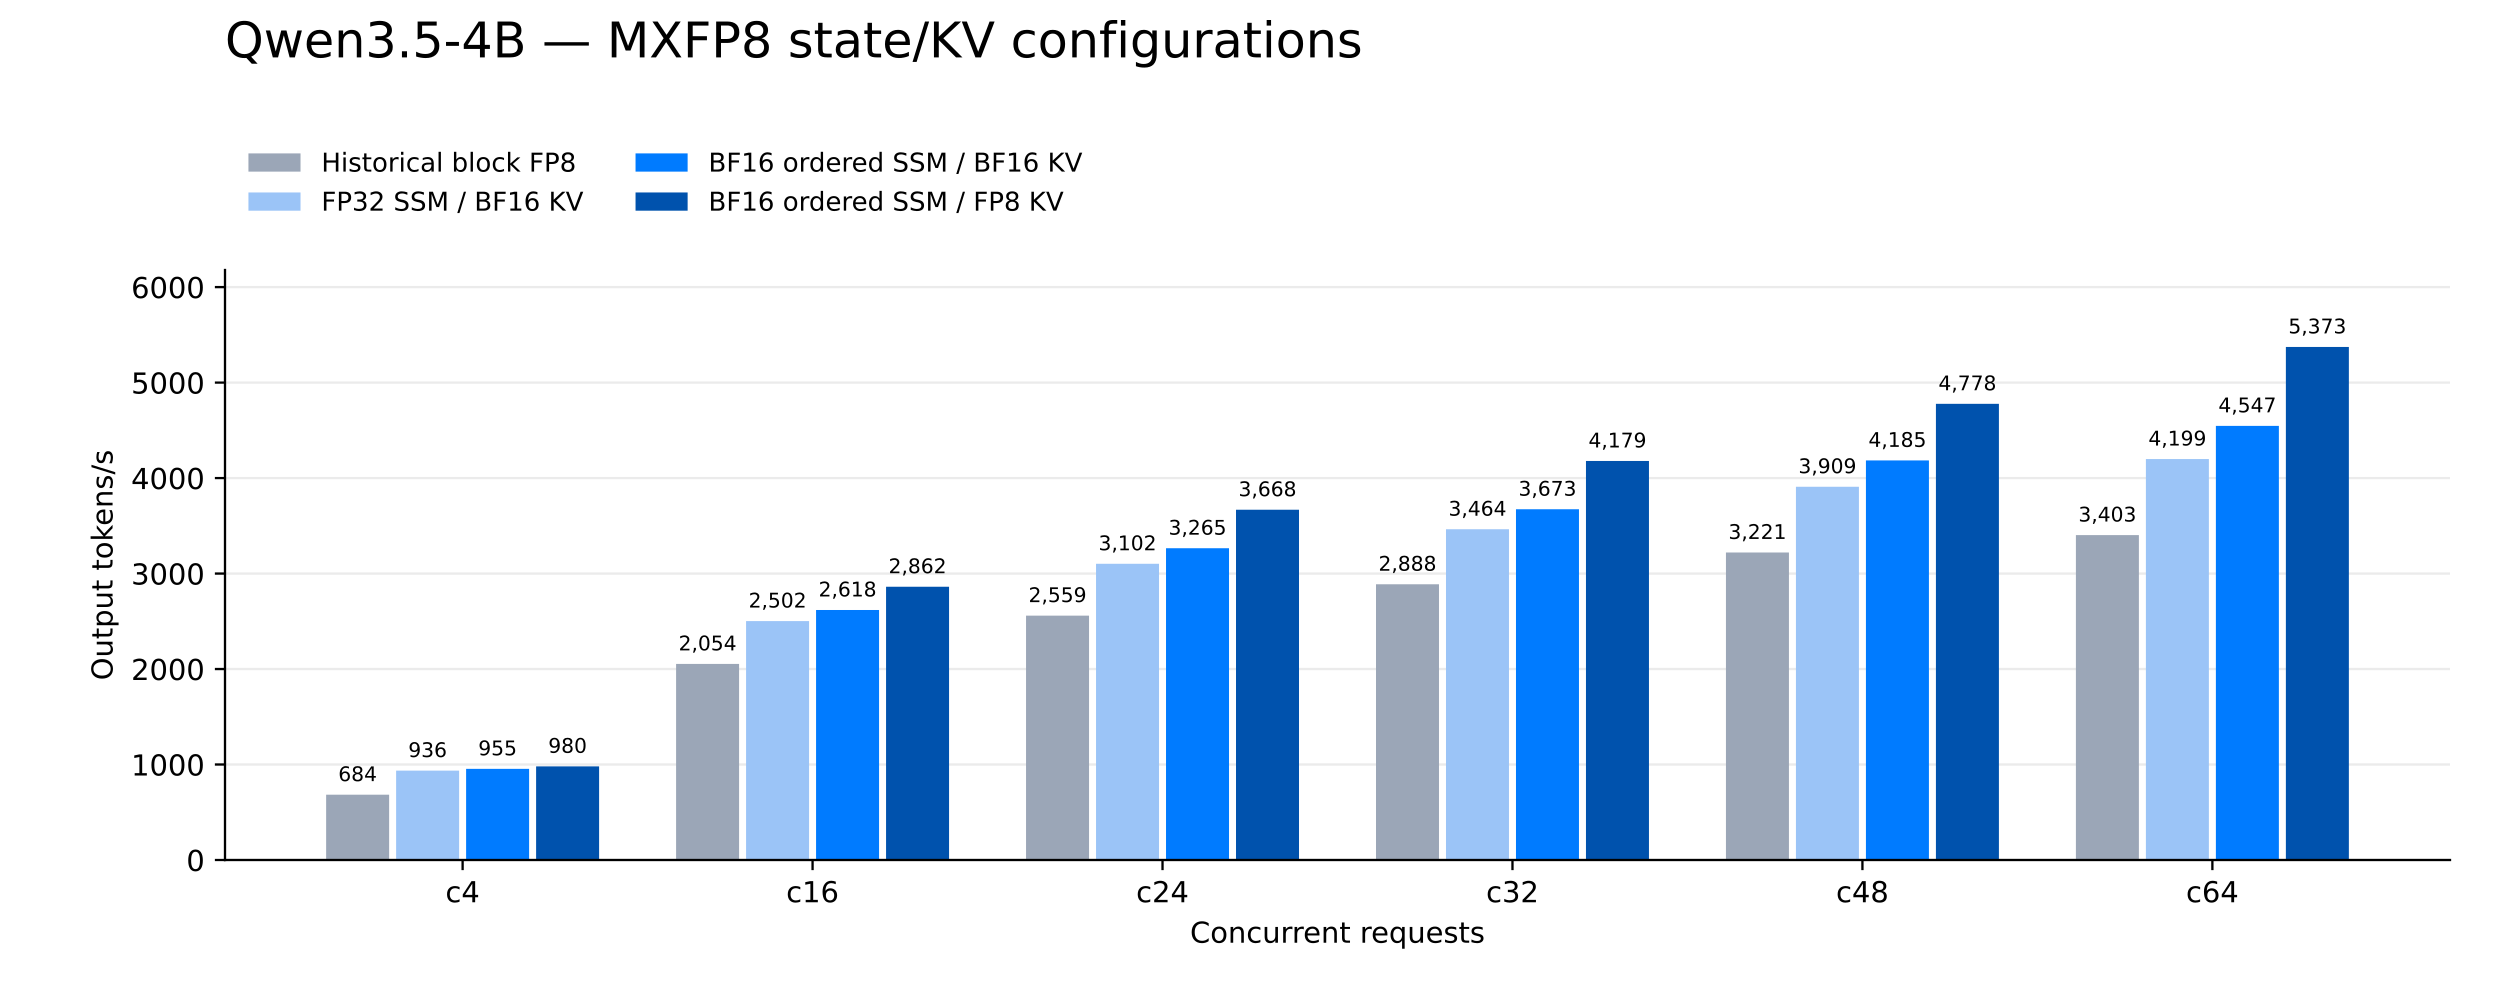
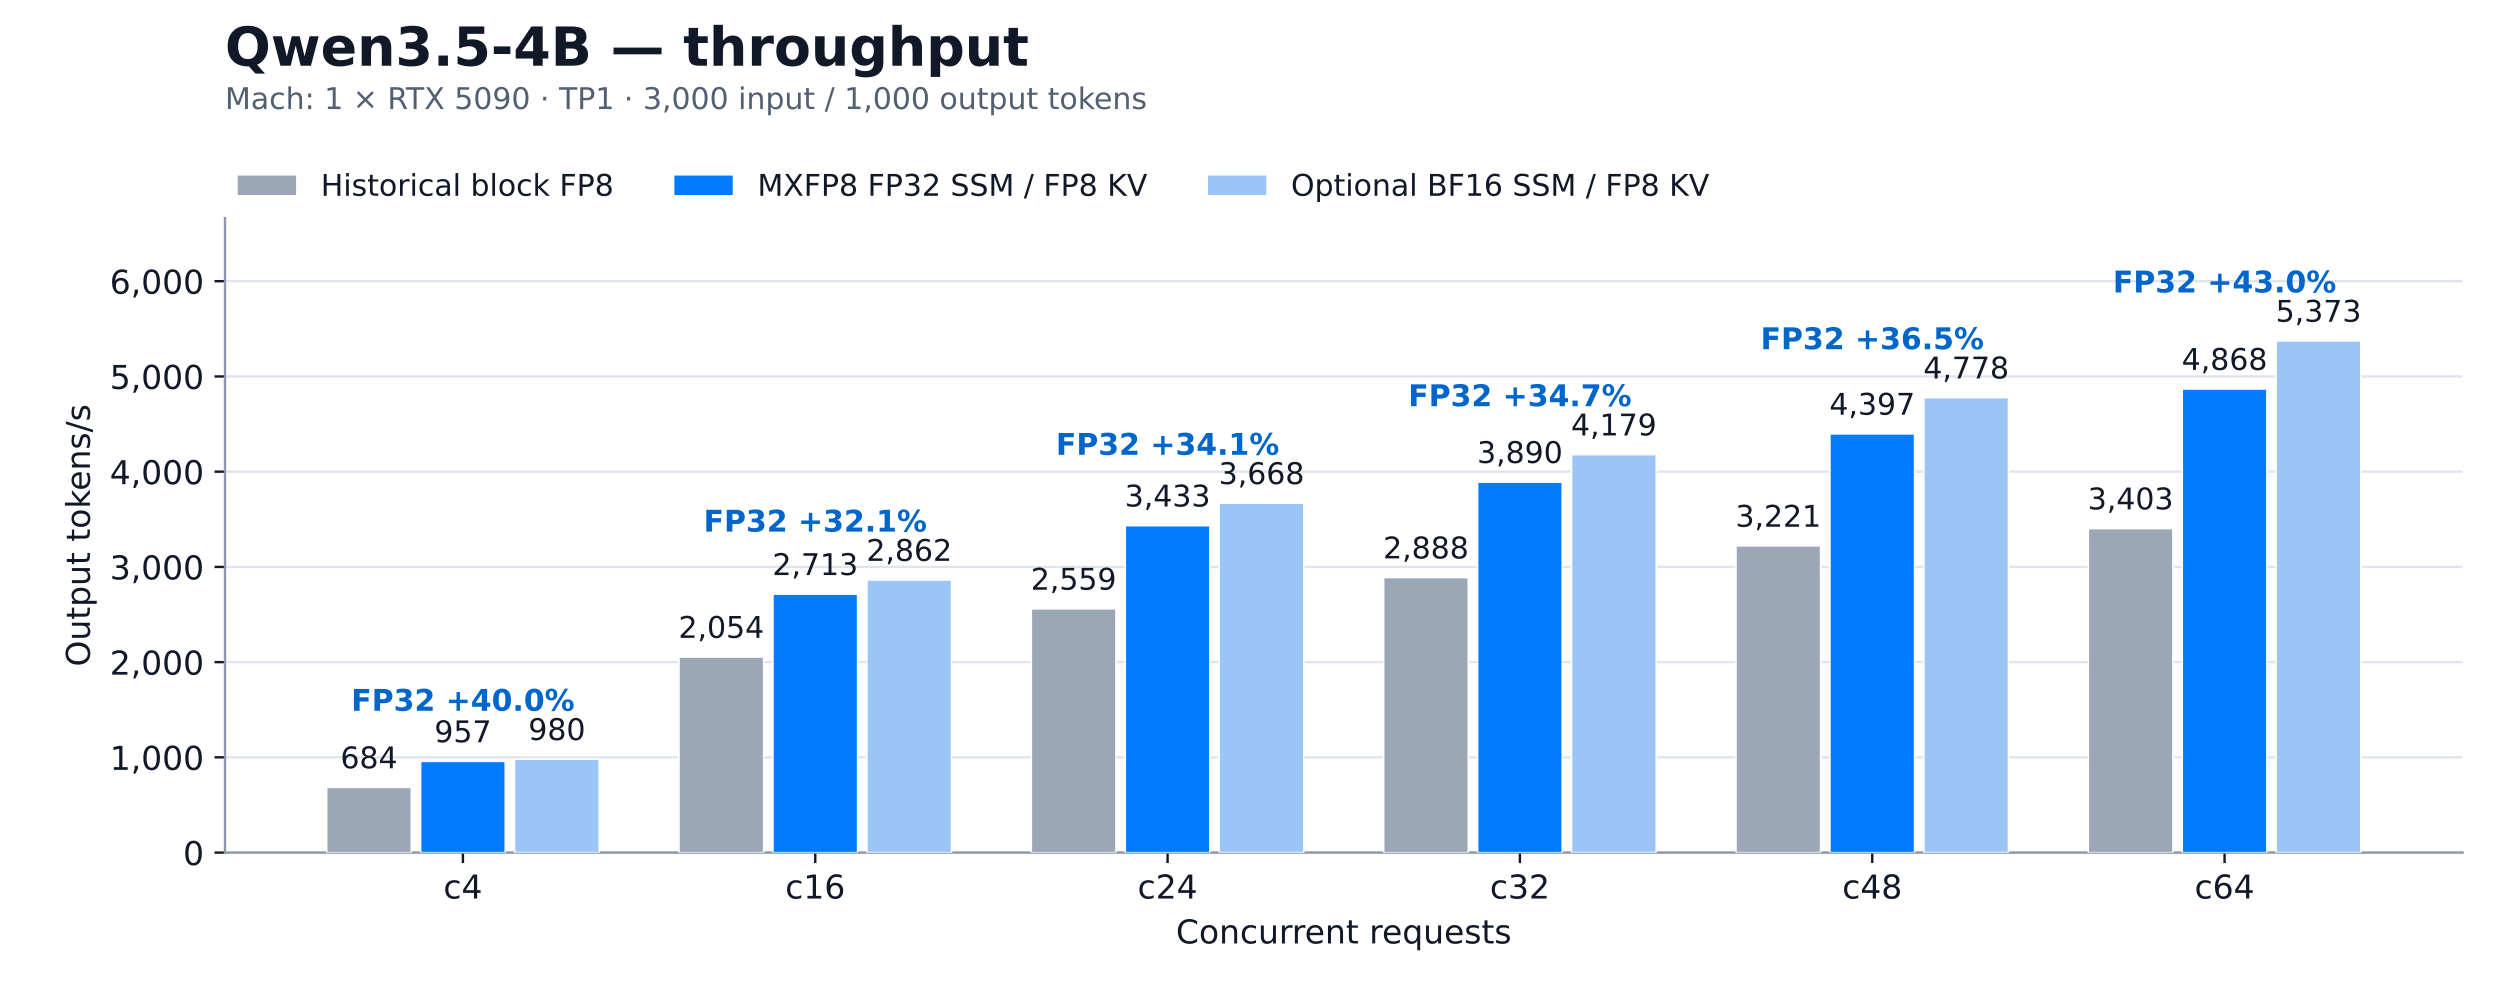
- <svg xmlns="http://www.w3.org/2000/svg" xmlns:xlink="http://www.w3.org/1999/xlink" width="864pt" height="345.6pt" viewBox="0 0 864 345.6" version="1.1">
+ <svg xmlns="http://www.w3.org/2000/svg" xmlns:xlink="http://www.w3.org/1999/xlink" width="835.2pt" height="331.2pt" viewBox="0 0 835.2 331.2" version="1.1">
  <defs>
    <style type="text/css">:root { --chart-background: #ffffff; --chart-text: #111827; --chart-muted: #526071; --chart-axis: #8c98a8; --chart-grid: #cfd7e3; --chart-fp8: #9ba6b7; --chart-nvfp4: #526279; --chart-default: #9bc4f7; --chart-full: #007bff; --chart-emphasis: #0066cc; --chart-interval: #354152; } @media (prefers-color-scheme: dark) { :root { --chart-background: #0d1117; --chart-text: #e6edf3; --chart-muted: #9da7b3; --chart-axis: #6e7681; --chart-grid: #30363d; --chart-fp8: #778394; --chart-nvfp4: #a2b0c3; --chart-default: #284f7d; --chart-full: #379bff; --chart-emphasis: #58a6ff; --chart-interval: #c9d1d9; } }
*{stroke-linejoin: round; stroke-linecap: butt}</style>
  </defs>
  <g id="figure_1">
    <g id="patch_1">
-       <path d="M 0 345.6 L 864 345.6 L 864 0 L 0 0 z " style="fill: var(--chart-background, #ffffff)" />
+       <path d="M 0 331.2 L 835.2 331.2 L 835.2 0 L 0 0 z " style="fill: var(--chart-background, #ffffff)" />
    </g>
    <g id="axes_1">
      <g id="patch_2">
-         <path d="M 77.76 297.216 L 846.72 297.216 L 846.72 93.312 L 77.76 93.312 z " style="fill: var(--chart-background, #ffffff)" />
+         <path d="M 75.168 284.832 L 822.672 284.832 L 822.672 72.864 L 75.168 72.864 z " style="fill: var(--chart-background, #ffffff)" />
      </g>
      <g id="matplotlib.axis_1">
        <g id="xtick_1">
          <g id="line2d_1">
            <defs>
-               <path id="m0486b7d3eb" d="M 0 0 L 0 3.5 " style="stroke: #000000; stroke-width: 0.8" />
+               <path id="mda2817284b" d="M 0 0 L 0 3.5 " style="stroke: var(--chart-text, #111827); stroke-width: 0.8" />
            </defs>
            <g>
-               <use xlink:href="#m0486b7d3eb" x="159.881" y="297.216" style="stroke: #000000; stroke-width: 0.8" />
+               <use xlink:href="#mda2817284b" x="154.658" y="284.832" style="fill: var(--chart-text, #111827); stroke: var(--chart-text, #111827); stroke-width: 0.8" />
            </g>
          </g>
          <g id="text_1">
-             <text style="font-size: 10px; font-family: 'DejaVu Sans'; text-anchor: middle" x="159.881" y="311.814" transform="rotate(-0 159.8808 311.8137)">c4</text>
+             <text style="font-size: 11px; font-family: 'DejaVu Sans'; text-anchor: middle; fill: var(--chart-text, #111827)" x="154.658" y="300.189" transform="rotate(-0 154.658 300.1894)">c4</text>
          </g>
        </g>
        <g id="xtick_2">
          <g id="line2d_2">
            <g>
-               <use xlink:href="#m0486b7d3eb" x="280.824" y="297.216" style="stroke: #000000; stroke-width: 0.8" />
+               <use xlink:href="#mda2817284b" x="272.363" y="284.832" style="fill: var(--chart-text, #111827); stroke: var(--chart-text, #111827); stroke-width: 0.8" />
            </g>
          </g>
          <g id="text_2">
-             <text style="font-size: 10px; font-family: 'DejaVu Sans'; text-anchor: middle" x="280.824" y="311.814" transform="rotate(-0 280.8245 311.8137)">c16</text>
+             <text style="font-size: 11px; font-family: 'DejaVu Sans'; text-anchor: middle; fill: var(--chart-text, #111827)" x="272.363" y="300.189" transform="rotate(-0 272.3628 300.1894)">c16</text>
          </g>
        </g>
        <g id="xtick_3">
          <g id="line2d_3">
            <g>
-               <use xlink:href="#m0486b7d3eb" x="401.768" y="297.216" style="stroke: #000000; stroke-width: 0.8" />
+               <use xlink:href="#mda2817284b" x="390.068" y="284.832" style="fill: var(--chart-text, #111827); stroke: var(--chart-text, #111827); stroke-width: 0.8" />
            </g>
          </g>
          <g id="text_3">
-             <text style="font-size: 10px; font-family: 'DejaVu Sans'; text-anchor: middle" x="401.768" y="311.814" transform="rotate(-0 401.7682 311.8137)">c24</text>
+             <text style="font-size: 11px; font-family: 'DejaVu Sans'; text-anchor: middle; fill: var(--chart-text, #111827)" x="390.068" y="300.189" transform="rotate(-0 390.0676 300.1894)">c24</text>
          </g>
        </g>
        <g id="xtick_4">
          <g id="line2d_4">
            <g>
-               <use xlink:href="#m0486b7d3eb" x="522.712" y="297.216" style="stroke: #000000; stroke-width: 0.8" />
+               <use xlink:href="#mda2817284b" x="507.772" y="284.832" style="fill: var(--chart-text, #111827); stroke: var(--chart-text, #111827); stroke-width: 0.8" />
            </g>
          </g>
          <g id="text_4">
-             <text style="font-size: 10px; font-family: 'DejaVu Sans'; text-anchor: middle" x="522.712" y="311.814" transform="rotate(-0 522.7118 311.8137)">c32</text>
+             <text style="font-size: 11px; font-family: 'DejaVu Sans'; text-anchor: middle; fill: var(--chart-text, #111827)" x="507.772" y="300.189" transform="rotate(-0 507.7724 300.1894)">c32</text>
          </g>
        </g>
        <g id="xtick_5">
          <g id="line2d_5">
            <g>
-               <use xlink:href="#m0486b7d3eb" x="643.656" y="297.216" style="stroke: #000000; stroke-width: 0.8" />
+               <use xlink:href="#mda2817284b" x="625.477" y="284.832" style="fill: var(--chart-text, #111827); stroke: var(--chart-text, #111827); stroke-width: 0.8" />
            </g>
          </g>
          <g id="text_5">
-             <text style="font-size: 10px; font-family: 'DejaVu Sans'; text-anchor: middle" x="643.656" y="311.814" transform="rotate(-0 643.6555 311.8137)">c48</text>
+             <text style="font-size: 11px; font-family: 'DejaVu Sans'; text-anchor: middle; fill: var(--chart-text, #111827)" x="625.477" y="300.189" transform="rotate(-0 625.4772 300.1894)">c48</text>
          </g>
        </g>
        <g id="xtick_6">
          <g id="line2d_6">
            <g>
-               <use xlink:href="#m0486b7d3eb" x="764.599" y="297.216" style="stroke: #000000; stroke-width: 0.8" />
+               <use xlink:href="#mda2817284b" x="743.182" y="284.832" style="fill: var(--chart-text, #111827); stroke: var(--chart-text, #111827); stroke-width: 0.8" />
            </g>
          </g>
          <g id="text_6">
-             <text style="font-size: 10px; font-family: 'DejaVu Sans'; text-anchor: middle" x="764.599" y="311.814" transform="rotate(-0 764.5992 311.8137)">c64</text>
+             <text style="font-size: 11px; font-family: 'DejaVu Sans'; text-anchor: middle; fill: var(--chart-text, #111827)" x="743.182" y="300.189" transform="rotate(-0 743.182 300.1894)">c64</text>
          </g>
        </g>
        <g id="text_7">
-           <text style="font-size: 10px; font-family: 'DejaVu Sans'; text-anchor: middle" x="462.24" y="325.814" transform="rotate(-0 462.24 325.8137)">Concurrent requests</text>
+           <text style="font-size: 11px; font-family: 'DejaVu Sans'; text-anchor: middle; fill: var(--chart-text, #111827)" x="448.92" y="315.189" transform="rotate(-0 448.92 315.1894)">Concurrent requests</text>
        </g>
      </g>
      <g id="matplotlib.axis_2">
        <g id="ytick_1">
          <g id="line2d_7">
-             <path d="M 77.76 297.216 L 846.72 297.216 " clip-path="url(#pac6886d995)" style="fill: none; stroke: #b0b0b0; stroke-opacity: 0.25; stroke-width: 0.8; stroke-linecap: square" />
+             <path d="M 75.168 284.832 L 822.672 284.832 " clip-path="url(#pee275df40e)" style="fill: none; stroke: var(--chart-grid, #cfd7e3); stroke-opacity: 0.65; stroke-width: 0.8; stroke-linecap: square" />
          </g>
          <g id="line2d_8">
            <defs>
-               <path id="mf60f5e8577" d="M 0 0 L -3.5 0 " style="stroke: #000000; stroke-width: 0.8" />
+               <path id="mc57290aba8" d="M 0 0 L -3.5 0 " style="stroke: var(--chart-text, #111827); stroke-width: 0.8" />
            </defs>
            <g>
-               <use xlink:href="#mf60f5e8577" x="77.76" y="297.216" style="stroke: #000000; stroke-width: 0.8" />
+               <use xlink:href="#mc57290aba8" x="75.168" y="284.832" style="fill: var(--chart-text, #111827); stroke: var(--chart-text, #111827); stroke-width: 0.8" />
            </g>
          </g>
          <g id="text_8">
-             <text style="font-size: 10px; font-family: 'DejaVu Sans'; text-anchor: end" x="70.76" y="301.015" transform="rotate(-0 70.76 301.0148)">0</text>
+             <text style="font-size: 11px; font-family: 'DejaVu Sans'; text-anchor: end; fill: var(--chart-text, #111827)" x="68.168" y="289.011" transform="rotate(-0 68.168 289.0107)">0</text>
          </g>
        </g>
        <g id="ytick_2">
          <g id="line2d_9">
-             <path d="M 77.76 264.218 L 846.72 264.218 " clip-path="url(#pac6886d995)" style="fill: none; stroke: #b0b0b0; stroke-opacity: 0.25; stroke-width: 0.8; stroke-linecap: square" />
+             <path d="M 75.168 253.018 L 822.672 253.018 " clip-path="url(#pee275df40e)" style="fill: none; stroke: var(--chart-grid, #cfd7e3); stroke-opacity: 0.65; stroke-width: 0.8; stroke-linecap: square" />
          </g>
          <g id="line2d_10">
            <g>
-               <use xlink:href="#mf60f5e8577" x="77.76" y="264.218" style="stroke: #000000; stroke-width: 0.8" />
+               <use xlink:href="#mc57290aba8" x="75.168" y="253.018" style="fill: var(--chart-text, #111827); stroke: var(--chart-text, #111827); stroke-width: 0.8" />
            </g>
          </g>
          <g id="text_9">
-             <text style="font-size: 10px; font-family: 'DejaVu Sans'; text-anchor: end" x="70.76" y="268.017" transform="rotate(-0 70.76 268.0165)">1000</text>
+             <text style="font-size: 11px; font-family: 'DejaVu Sans'; text-anchor: end; fill: var(--chart-text, #111827)" x="68.168" y="257.197" transform="rotate(-0 68.168 257.1972)">1,000</text>
          </g>
        </g>
        <g id="ytick_3">
          <g id="line2d_11">
-             <path d="M 77.76 231.219 L 846.72 231.219 " clip-path="url(#pac6886d995)" style="fill: none; stroke: #b0b0b0; stroke-opacity: 0.25; stroke-width: 0.8; stroke-linecap: square" />
+             <path d="M 75.168 221.205 L 822.672 221.205 " clip-path="url(#pee275df40e)" style="fill: none; stroke: var(--chart-grid, #cfd7e3); stroke-opacity: 0.65; stroke-width: 0.8; stroke-linecap: square" />
          </g>
          <g id="line2d_12">
            <g>
-               <use xlink:href="#mf60f5e8577" x="77.76" y="231.219" style="stroke: #000000; stroke-width: 0.8" />
+               <use xlink:href="#mc57290aba8" x="75.168" y="221.205" style="fill: var(--chart-text, #111827); stroke: var(--chart-text, #111827); stroke-width: 0.8" />
            </g>
          </g>
          <g id="text_10">
-             <text style="font-size: 10px; font-family: 'DejaVu Sans'; text-anchor: end" x="70.76" y="235.018" transform="rotate(-0 70.76 235.0182)">2000</text>
+             <text style="font-size: 11px; font-family: 'DejaVu Sans'; text-anchor: end; fill: var(--chart-text, #111827)" x="68.168" y="225.384" transform="rotate(-0 68.168 225.3836)">2,000</text>
          </g>
        </g>
        <g id="ytick_4">
          <g id="line2d_13">
-             <path d="M 77.76 198.221 L 846.72 198.221 " clip-path="url(#pac6886d995)" style="fill: none; stroke: #b0b0b0; stroke-opacity: 0.25; stroke-width: 0.8; stroke-linecap: square" />
+             <path d="M 75.168 189.391 L 822.672 189.391 " clip-path="url(#pee275df40e)" style="fill: none; stroke: var(--chart-grid, #cfd7e3); stroke-opacity: 0.65; stroke-width: 0.8; stroke-linecap: square" />
          </g>
          <g id="line2d_14">
            <g>
-               <use xlink:href="#mf60f5e8577" x="77.76" y="198.221" style="stroke: #000000; stroke-width: 0.8" />
+               <use xlink:href="#mc57290aba8" x="75.168" y="189.391" style="fill: var(--chart-text, #111827); stroke: var(--chart-text, #111827); stroke-width: 0.8" />
            </g>
          </g>
          <g id="text_11">
-             <text style="font-size: 10px; font-family: 'DejaVu Sans'; text-anchor: end" x="70.76" y="202.02" transform="rotate(-0 70.76 202.02)">3000</text>
+             <text style="font-size: 11px; font-family: 'DejaVu Sans'; text-anchor: end; fill: var(--chart-text, #111827)" x="68.168" y="193.57" transform="rotate(-0 68.168 193.5701)">3,000</text>
          </g>
        </g>
        <g id="ytick_5">
          <g id="line2d_15">
-             <path d="M 77.76 165.223 L 846.72 165.223 " clip-path="url(#pac6886d995)" style="fill: none; stroke: #b0b0b0; stroke-opacity: 0.25; stroke-width: 0.8; stroke-linecap: square" />
+             <path d="M 75.168 157.578 L 822.672 157.578 " clip-path="url(#pee275df40e)" style="fill: none; stroke: var(--chart-grid, #cfd7e3); stroke-opacity: 0.65; stroke-width: 0.8; stroke-linecap: square" />
          </g>
          <g id="line2d_16">
            <g>
-               <use xlink:href="#mf60f5e8577" x="77.76" y="165.223" style="stroke: #000000; stroke-width: 0.8" />
+               <use xlink:href="#mc57290aba8" x="75.168" y="157.578" style="fill: var(--chart-text, #111827); stroke: var(--chart-text, #111827); stroke-width: 0.8" />
            </g>
          </g>
          <g id="text_12">
-             <text style="font-size: 10px; font-family: 'DejaVu Sans'; text-anchor: end" x="70.76" y="169.022" transform="rotate(-0 70.76 169.0217)">4000</text>
+             <text style="font-size: 11px; font-family: 'DejaVu Sans'; text-anchor: end; fill: var(--chart-text, #111827)" x="68.168" y="161.757" transform="rotate(-0 68.168 161.7565)">4,000</text>
          </g>
        </g>
        <g id="ytick_6">
          <g id="line2d_17">
-             <path d="M 77.76 132.225 L 846.72 132.225 " clip-path="url(#pac6886d995)" style="fill: none; stroke: #b0b0b0; stroke-opacity: 0.25; stroke-width: 0.8; stroke-linecap: square" />
+             <path d="M 75.168 125.764 L 822.672 125.764 " clip-path="url(#pee275df40e)" style="fill: none; stroke: var(--chart-grid, #cfd7e3); stroke-opacity: 0.65; stroke-width: 0.8; stroke-linecap: square" />
          </g>
          <g id="line2d_18">
            <g>
-               <use xlink:href="#mf60f5e8577" x="77.76" y="132.225" style="stroke: #000000; stroke-width: 0.8" />
+               <use xlink:href="#mc57290aba8" x="75.168" y="125.764" style="fill: var(--chart-text, #111827); stroke: var(--chart-text, #111827); stroke-width: 0.8" />
            </g>
          </g>
          <g id="text_13">
-             <text style="font-size: 10px; font-family: 'DejaVu Sans'; text-anchor: end" x="70.76" y="136.023" transform="rotate(-0 70.76 136.0234)">5000</text>
+             <text style="font-size: 11px; font-family: 'DejaVu Sans'; text-anchor: end; fill: var(--chart-text, #111827)" x="68.168" y="129.943" transform="rotate(-0 68.168 129.9429)">5,000</text>
          </g>
        </g>
        <g id="ytick_7">
          <g id="line2d_19">
-             <path d="M 77.76 99.226 L 846.72 99.226 " clip-path="url(#pac6886d995)" style="fill: none; stroke: #b0b0b0; stroke-opacity: 0.25; stroke-width: 0.8; stroke-linecap: square" />
+             <path d="M 75.168 93.951 L 822.672 93.951 " clip-path="url(#pee275df40e)" style="fill: none; stroke: var(--chart-grid, #cfd7e3); stroke-opacity: 0.65; stroke-width: 0.8; stroke-linecap: square" />
          </g>
          <g id="line2d_20">
            <g>
-               <use xlink:href="#mf60f5e8577" x="77.76" y="99.226" style="stroke: #000000; stroke-width: 0.8" />
+               <use xlink:href="#mc57290aba8" x="75.168" y="93.951" style="fill: var(--chart-text, #111827); stroke: var(--chart-text, #111827); stroke-width: 0.8" />
            </g>
          </g>
          <g id="text_14">
-             <text style="font-size: 10px; font-family: 'DejaVu Sans'; text-anchor: end" x="70.76" y="103.025" transform="rotate(-0 70.76 103.0251)">6000</text>
+             <text style="font-size: 11px; font-family: 'DejaVu Sans'; text-anchor: end; fill: var(--chart-text, #111827)" x="68.168" y="98.129" transform="rotate(-0 68.168 98.1294)">6,000</text>
          </g>
        </g>
        <g id="text_15">
-           <text style="font-size: 10px; font-family: 'DejaVu Sans'; text-anchor: middle" x="38.908" y="195.264" transform="rotate(-90 38.90766 195.264)">Output tokens/s</text>
+           <text style="font-size: 11px; font-family: 'DejaVu Sans'; text-anchor: middle; fill: var(--chart-text, #111827)" x="30.034" y="178.848" transform="rotate(-90 30.03448 178.848)">Output tokens/s</text>
        </g>
      </g>
      <g id="patch_3">
-         <path d="M 112.713 297.216 L 134.483 297.216 L 134.483 274.647 L 112.713 274.647 z " clip-path="url(#pac6886d995)" style="fill: var(--chart-fp8, #9ba6b7)" />
+         <path d="M 75.168 284.832 L 75.168 72.864 " style="fill: none; stroke: var(--chart-axis, #8c98a8); stroke-width: 0.8; stroke-linejoin: miter; stroke-linecap: square" />
      </g>
      <g id="patch_4">
-         <path d="M 233.656 297.216 L 255.426 297.216 L 255.426 229.452 L 233.656 229.452 z " clip-path="url(#pac6886d995)" style="fill: var(--chart-fp8, #9ba6b7)" />
+         <path d="M 75.168 284.832 L 822.672 284.832 " style="fill: none; stroke: var(--chart-axis, #8c98a8); stroke-width: 0.8; stroke-linejoin: miter; stroke-linecap: square" />
      </g>
      <g id="patch_5">
-         <path d="M 354.6 297.216 L 376.37 297.216 L 376.37 212.765 L 354.6 212.765 z " clip-path="url(#pac6886d995)" style="fill: var(--chart-fp8, #9ba6b7)" />
+         <path d="M 109.145 284.832 L 137.395 284.832 L 137.395 263.073 L 109.145 263.073 z " clip-path="url(#pee275df40e)" style="fill: var(--chart-fp8, #9ba6b7); stroke: var(--chart-background, #ffffff); stroke-width: 0.5; stroke-linejoin: miter" />
      </g>
      <g id="patch_6">
-         <path d="M 475.544 297.216 L 497.314 297.216 L 497.314 201.923 L 475.544 201.923 z " clip-path="url(#pac6886d995)" style="fill: var(--chart-fp8, #9ba6b7)" />
+         <path d="M 226.85 284.832 L 255.099 284.832 L 255.099 219.501 L 226.85 219.501 z " clip-path="url(#pee275df40e)" style="fill: var(--chart-fp8, #9ba6b7); stroke: var(--chart-background, #ffffff); stroke-width: 0.5; stroke-linejoin: miter" />
      </g>
      <g id="patch_7">
-         <path d="M 596.487 297.216 L 618.257 297.216 L 618.257 190.943 L 596.487 190.943 z " clip-path="url(#pac6886d995)" style="fill: var(--chart-fp8, #9ba6b7)" />
+         <path d="M 344.555 284.832 L 372.804 284.832 L 372.804 203.413 L 344.555 203.413 z " clip-path="url(#pee275df40e)" style="fill: var(--chart-fp8, #9ba6b7); stroke: var(--chart-background, #ffffff); stroke-width: 0.5; stroke-linejoin: miter" />
      </g>
      <g id="patch_8">
-         <path d="M 717.431 297.216 L 739.201 297.216 L 739.201 184.931 L 717.431 184.931 z " clip-path="url(#pac6886d995)" style="fill: var(--chart-fp8, #9ba6b7)" />
+         <path d="M 462.26 284.832 L 490.509 284.832 L 490.509 192.96 L 462.26 192.96 z " clip-path="url(#pee275df40e)" style="fill: var(--chart-fp8, #9ba6b7); stroke: var(--chart-background, #ffffff); stroke-width: 0.5; stroke-linejoin: miter" />
      </g>
      <g id="patch_9">
-         <path d="M 136.901 297.216 L 158.671 297.216 L 158.671 266.326 L 136.901 266.326 z " clip-path="url(#pac6886d995)" style="fill: var(--chart-default, #9bc4f7)" />
+         <path d="M 579.965 284.832 L 608.214 284.832 L 608.214 182.375 L 579.965 182.375 z " clip-path="url(#pee275df40e)" style="fill: var(--chart-fp8, #9ba6b7); stroke: var(--chart-background, #ffffff); stroke-width: 0.5; stroke-linejoin: miter" />
      </g>
      <g id="patch_10">
-         <path d="M 257.845 297.216 L 279.615 297.216 L 279.615 214.649 L 257.845 214.649 z " clip-path="url(#pac6886d995)" style="fill: var(--chart-default, #9bc4f7)" />
+         <path d="M 697.669 284.832 L 725.919 284.832 L 725.919 176.578 L 697.669 176.578 z " clip-path="url(#pee275df40e)" style="fill: var(--chart-fp8, #9ba6b7); stroke: var(--chart-background, #ffffff); stroke-width: 0.5; stroke-linejoin: miter" />
+       </g>
+       <g id="text_16">
+         <text style="font-size: 10px; font-family: 'DejaVu Sans'; text-anchor: middle; fill: var(--chart-text, #111827)" x="123.27" y="256.67" transform="rotate(-0 123.27 256.6705)">684</text>
+       </g>
+       <g id="text_17">
+         <text style="font-size: 10px; font-family: 'DejaVu Sans'; text-anchor: middle; fill: var(--chart-text, #111827)" x="240.975" y="213.099" transform="rotate(-0 240.9748 213.099)">2,054</text>
+       </g>
+       <g id="text_18">
+         <text style="font-size: 10px; font-family: 'DejaVu Sans'; text-anchor: middle; fill: var(--chart-text, #111827)" x="358.68" y="197.01" transform="rotate(-0 358.6796 197.0104)">2,559</text>
+       </g>
+       <g id="text_19">
+         <text style="font-size: 10px; font-family: 'DejaVu Sans'; text-anchor: middle; fill: var(--chart-text, #111827)" x="476.384" y="186.558" transform="rotate(-0 476.3845 186.5577)">2,888</text>
+       </g>
+       <g id="text_20">
+         <text style="font-size: 10px; font-family: 'DejaVu Sans'; text-anchor: middle; fill: var(--chart-text, #111827)" x="594.089" y="175.973" transform="rotate(-0 594.0893 175.9725)">3,221</text>
+       </g>
+       <g id="text_21">
+         <text style="font-size: 10px; font-family: 'DejaVu Sans'; text-anchor: middle; fill: var(--chart-text, #111827)" x="711.794" y="170.176" transform="rotate(-0 711.7941 170.1759)">3,403</text>
      </g>
      <g id="patch_11">
-         <path d="M 378.789 297.216 L 400.559 297.216 L 400.559 194.843 L 378.789 194.843 z " clip-path="url(#pac6886d995)" style="fill: var(--chart-default, #9bc4f7)" />
+         <path d="M 140.533 284.832 L 168.783 284.832 L 168.783 254.374 L 140.533 254.374 z " clip-path="url(#pee275df40e)" style="fill: var(--chart-full, #007bff); stroke: var(--chart-background, #ffffff); stroke-width: 0.5; stroke-linejoin: miter" />
      </g>
      <g id="patch_12">
-         <path d="M 499.733 297.216 L 521.502 297.216 L 521.502 182.908 L 499.733 182.908 z " clip-path="url(#pac6886d995)" style="fill: var(--chart-default, #9bc4f7)" />
+         <path d="M 258.238 284.832 L 286.487 284.832 L 286.487 198.511 L 258.238 198.511 z " clip-path="url(#pee275df40e)" style="fill: var(--chart-full, #007bff); stroke: var(--chart-background, #ffffff); stroke-width: 0.5; stroke-linejoin: miter" />
      </g>
      <g id="patch_13">
-         <path d="M 620.676 297.216 L 642.446 297.216 L 642.446 168.223 L 620.676 168.223 z " clip-path="url(#pac6886d995)" style="fill: var(--chart-default, #9bc4f7)" />
+         <path d="M 375.943 284.832 L 404.192 284.832 L 404.192 175.626 L 375.943 175.626 z " clip-path="url(#pee275df40e)" style="fill: var(--chart-full, #007bff); stroke: var(--chart-background, #ffffff); stroke-width: 0.5; stroke-linejoin: miter" />
      </g>
      <g id="patch_14">
-         <path d="M 741.62 297.216 L 763.39 297.216 L 763.39 158.647 L 741.62 158.647 z " clip-path="url(#pac6886d995)" style="fill: var(--chart-default, #9bc4f7)" />
+         <path d="M 493.648 284.832 L 521.897 284.832 L 521.897 161.088 L 493.648 161.088 z " clip-path="url(#pee275df40e)" style="fill: var(--chart-full, #007bff); stroke: var(--chart-background, #ffffff); stroke-width: 0.5; stroke-linejoin: miter" />
      </g>
      <g id="patch_15">
-         <path d="M 161.09 297.216 L 182.86 297.216 L 182.86 265.717 L 161.09 265.717 z " clip-path="url(#pac6886d995)" style="fill: var(--chart-full, #007bff)" />
+         <path d="M 611.353 284.832 L 639.602 284.832 L 639.602 144.957 L 611.353 144.957 z " clip-path="url(#pee275df40e)" style="fill: var(--chart-full, #007bff); stroke: var(--chart-background, #ffffff); stroke-width: 0.5; stroke-linejoin: miter" />
      </g>
      <g id="patch_16">
-         <path d="M 282.034 297.216 L 303.804 297.216 L 303.804 210.813 L 282.034 210.813 z " clip-path="url(#pac6886d995)" style="fill: var(--chart-full, #007bff)" />
+         <path d="M 729.057 284.832 L 757.307 284.832 L 757.307 129.979 L 729.057 129.979 z " clip-path="url(#pee275df40e)" style="fill: var(--chart-full, #007bff); stroke: var(--chart-background, #ffffff); stroke-width: 0.5; stroke-linejoin: miter" />
+       </g>
+       <g id="text_22">
+         <text style="font-size: 10px; font-family: 'DejaVu Sans'; text-anchor: middle; fill: var(--chart-text, #111827)" x="154.658" y="247.972" transform="rotate(-0 154.658 247.9719)">957</text>
+       </g>
+       <g id="text_23">
+         <text style="font-size: 10px; font-family: 'DejaVu Sans'; text-anchor: middle; fill: var(--chart-text, #111827)" x="272.363" y="192.109" transform="rotate(-0 272.3628 192.1088)">2,713</text>
+       </g>
+       <g id="text_24">
+         <text style="font-size: 10px; font-family: 'DejaVu Sans'; text-anchor: middle; fill: var(--chart-text, #111827)" x="390.068" y="169.224" transform="rotate(-0 390.0676 169.2237)">3,433</text>
+       </g>
+       <g id="text_25">
+         <text style="font-size: 10px; font-family: 'DejaVu Sans'; text-anchor: middle; fill: var(--chart-text, #111827)" x="507.772" y="154.686" transform="rotate(-0 507.7724 154.6861)">3,890</text>
+       </g>
+       <g id="text_26">
+         <text style="font-size: 10px; font-family: 'DejaVu Sans'; text-anchor: middle; fill: var(--chart-text, #111827)" x="625.477" y="138.554" transform="rotate(-0 625.4772 138.5542)">4,397</text>
+       </g>
+       <g id="text_27">
+         <text style="font-size: 10px; font-family: 'DejaVu Sans'; text-anchor: middle; fill: var(--chart-text, #111827)" x="743.182" y="123.577" transform="rotate(-0 743.182 123.5768)">4,868</text>
      </g>
      <g id="patch_17">
-         <path d="M 402.978 297.216 L 424.747 297.216 L 424.747 189.468 L 402.978 189.468 z " clip-path="url(#pac6886d995)" style="fill: var(--chart-full, #007bff)" />
+         <path d="M 171.921 284.832 L 200.171 284.832 L 200.171 253.641 L 171.921 253.641 z " clip-path="url(#pee275df40e)" style="fill: var(--chart-default, #9bc4f7); stroke: var(--chart-background, #ffffff); stroke-width: 0.5; stroke-linejoin: miter" />
      </g>
      <g id="patch_18">
-         <path d="M 523.921 297.216 L 545.691 297.216 L 545.691 175.998 L 523.921 175.998 z " clip-path="url(#pac6886d995)" style="fill: var(--chart-full, #007bff)" />
+         <path d="M 289.626 284.832 L 317.875 284.832 L 317.875 193.786 L 289.626 193.786 z " clip-path="url(#pee275df40e)" style="fill: var(--chart-default, #9bc4f7); stroke: var(--chart-background, #ffffff); stroke-width: 0.5; stroke-linejoin: miter" />
      </g>
      <g id="patch_19">
-         <path d="M 644.865 297.216 L 666.635 297.216 L 666.635 159.125 L 644.865 159.125 z " clip-path="url(#pac6886d995)" style="fill: var(--chart-full, #007bff)" />
+         <path d="M 407.331 284.832 L 435.58 284.832 L 435.58 168.127 L 407.331 168.127 z " clip-path="url(#pee275df40e)" style="fill: var(--chart-default, #9bc4f7); stroke: var(--chart-background, #ffffff); stroke-width: 0.5; stroke-linejoin: miter" />
      </g>
      <g id="patch_20">
-         <path d="M 765.809 297.216 L 787.579 297.216 L 787.579 147.186 L 765.809 147.186 z " clip-path="url(#pac6886d995)" style="fill: var(--chart-full, #007bff)" />
+         <path d="M 525.036 284.832 L 553.285 284.832 L 553.285 151.878 L 525.036 151.878 z " clip-path="url(#pee275df40e)" style="fill: var(--chart-default, #9bc4f7); stroke: var(--chart-background, #ffffff); stroke-width: 0.5; stroke-linejoin: miter" />
      </g>
      <g id="patch_21">
-         <path d="M 185.279 297.216 L 207.049 297.216 L 207.049 264.864 L 185.279 264.864 z " clip-path="url(#pac6886d995)" style="fill: #0052ad" />
+         <path d="M 642.741 284.832 L 670.99 284.832 L 670.99 132.84 L 642.741 132.84 z " clip-path="url(#pee275df40e)" style="fill: var(--chart-default, #9bc4f7); stroke: var(--chart-background, #ffffff); stroke-width: 0.5; stroke-linejoin: miter" />
      </g>
      <g id="patch_22">
-         <path d="M 306.223 297.216 L 327.993 297.216 L 327.993 202.779 L 306.223 202.779 z " clip-path="url(#pac6886d995)" style="fill: #0052ad" />
-       </g>
-       <g id="patch_23">
-         <path d="M 427.166 297.216 L 448.936 297.216 L 448.936 176.164 L 427.166 176.164 z " clip-path="url(#pac6886d995)" style="fill: #0052ad" />
-       </g>
-       <g id="patch_24">
-         <path d="M 548.11 297.216 L 569.88 297.216 L 569.88 159.31 L 548.11 159.31 z " clip-path="url(#pac6886d995)" style="fill: #0052ad" />
-       </g>
-       <g id="patch_25">
-         <path d="M 669.054 297.216 L 690.824 297.216 L 690.824 139.563 L 669.054 139.563 z " clip-path="url(#pac6886d995)" style="fill: #0052ad" />
-       </g>
-       <g id="patch_26">
-         <path d="M 789.997 297.216 L 811.767 297.216 L 811.767 119.908 L 789.997 119.908 z " clip-path="url(#pac6886d995)" style="fill: #0052ad" />
-       </g>
-       <g id="patch_27">
-         <path d="M 77.76 297.216 L 77.76 93.312 " style="fill: none; stroke: #000000; stroke-width: 0.8; stroke-linejoin: miter; stroke-linecap: square" />
-       </g>
-       <g id="patch_28">
-         <path d="M 77.76 297.216 L 846.72 297.216 " style="fill: none; stroke: #000000; stroke-width: 0.8; stroke-linejoin: miter; stroke-linecap: square" />
-       </g>
-       <g id="text_16">
-         <text style="font-size: 7px; font-family: 'DejaVu Sans'; text-anchor: middle" x="123.598" y="269.965" transform="rotate(-0 123.5977 269.9649)">684</text>
-       </g>
-       <g id="text_17">
-         <text style="font-size: 7px; font-family: 'DejaVu Sans'; text-anchor: middle" x="244.541" y="224.771" transform="rotate(-0 244.5414 224.7708)">2,054</text>
-       </g>
-       <g id="text_18">
-         <text style="font-size: 7px; font-family: 'DejaVu Sans'; text-anchor: middle" x="365.485" y="208.083" transform="rotate(-0 365.485 208.0831)">2,559</text>
-       </g>
-       <g id="text_19">
-         <text style="font-size: 7px; font-family: 'DejaVu Sans'; text-anchor: middle" x="486.429" y="197.241" transform="rotate(-0 486.4287 197.2411)">2,888</text>
-       </g>
-       <g id="text_20">
-         <text style="font-size: 7px; font-family: 'DejaVu Sans'; text-anchor: middle" x="607.372" y="186.262" transform="rotate(-0 607.3724 186.2617)">3,221</text>
-       </g>
-       <g id="text_21">
-         <text style="font-size: 7px; font-family: 'DejaVu Sans'; text-anchor: middle" x="728.316" y="180.249" transform="rotate(-0 728.3161 180.2492)">3,403</text>
-       </g>
-       <g id="text_22">
-         <text style="font-size: 7px; font-family: 'DejaVu Sans'; text-anchor: middle" x="147.786" y="261.645" transform="rotate(-0 147.7864 261.6447)">936</text>
-       </g>
-       <g id="text_23">
-         <text style="font-size: 7px; font-family: 'DejaVu Sans'; text-anchor: middle" x="268.73" y="209.967" transform="rotate(-0 268.7301 209.9669)">2,502</text>
-       </g>
-       <g id="text_24">
-         <text style="font-size: 7px; font-family: 'DejaVu Sans'; text-anchor: middle" x="389.674" y="190.162" transform="rotate(-0 389.6738 190.1617)">3,102</text>
-       </g>
-       <g id="text_25">
-         <text style="font-size: 7px; font-family: 'DejaVu Sans'; text-anchor: middle" x="510.617" y="178.226" transform="rotate(-0 510.6175 178.2261)">3,464</text>
-       </g>
-       <g id="text_26">
-         <text style="font-size: 7px; font-family: 'DejaVu Sans'; text-anchor: middle" x="631.561" y="163.542" transform="rotate(-0 631.5612 163.5416)">3,909</text>
-       </g>
-       <g id="text_27">
-         <text style="font-size: 7px; font-family: 'DejaVu Sans'; text-anchor: middle" x="752.505" y="153.965" transform="rotate(-0 752.5049 153.9654)">4,199</text>
+         <path d="M 760.445 284.832 L 788.695 284.832 L 788.695 113.89 L 760.445 113.89 z " clip-path="url(#pee275df40e)" style="fill: var(--chart-default, #9bc4f7); stroke: var(--chart-background, #ffffff); stroke-width: 0.5; stroke-linejoin: miter" />
      </g>
      <g id="text_28">
-         <text style="font-size: 7px; font-family: 'DejaVu Sans'; text-anchor: middle" x="171.975" y="261.036" transform="rotate(-0 171.9751 261.0358)">955</text>
+         <text style="font-size: 10px; font-family: 'DejaVu Sans'; text-anchor: middle; fill: var(--chart-text, #111827)" x="186.046" y="247.239" transform="rotate(-0 186.0459 247.239)">980</text>
      </g>
      <g id="text_29">
-         <text style="font-size: 7px; font-family: 'DejaVu Sans'; text-anchor: middle" x="292.919" y="206.131" transform="rotate(-0 292.9188 206.1309)">2,618</text>
+         <text style="font-size: 10px; font-family: 'DejaVu Sans'; text-anchor: middle; fill: var(--chart-text, #111827)" x="303.751" y="187.384" transform="rotate(-0 303.7507 187.3836)">2,862</text>
      </g>
      <g id="text_30">
-         <text style="font-size: 7px; font-family: 'DejaVu Sans'; text-anchor: middle" x="413.863" y="184.786" transform="rotate(-0 413.8625 184.7862)">3,265</text>
+         <text style="font-size: 10px; font-family: 'DejaVu Sans'; text-anchor: middle; fill: var(--chart-text, #111827)" x="421.456" y="161.724" transform="rotate(-0 421.4555 161.7242)">3,668</text>
      </g>
      <g id="text_31">
-         <text style="font-size: 7px; font-family: 'DejaVu Sans'; text-anchor: middle" x="534.806" y="171.317" transform="rotate(-0 534.8062 171.3165)">3,673</text>
+         <text style="font-size: 10px; font-family: 'DejaVu Sans'; text-anchor: middle; fill: var(--chart-text, #111827)" x="539.16" y="145.475" transform="rotate(-0 539.1604 145.4752)">4,179</text>
      </g>
      <g id="text_32">
-         <text style="font-size: 7px; font-family: 'DejaVu Sans'; text-anchor: middle" x="655.75" y="154.443" transform="rotate(-0 655.7499 154.4434)">4,185</text>
+         <text style="font-size: 10px; font-family: 'DejaVu Sans'; text-anchor: middle; fill: var(--chart-text, #111827)" x="656.865" y="126.437" transform="rotate(-0 656.8652 126.4373)">4,778</text>
      </g>
      <g id="text_33">
-         <text style="font-size: 7px; font-family: 'DejaVu Sans'; text-anchor: middle" x="776.694" y="142.505" transform="rotate(-0 776.6936 142.5045)">4,547</text>
+         <text style="font-size: 10px; font-family: 'DejaVu Sans'; text-anchor: middle; fill: var(--chart-text, #111827)" x="774.57" y="107.488" transform="rotate(-0 774.57 107.4877)">5,373</text>
      </g>
      <g id="text_34">
-         <text style="font-size: 7px; font-family: 'DejaVu Sans'; text-anchor: middle" x="196.164" y="260.182" transform="rotate(-0 196.1639 260.1822)">980</text>
+         <text style="font-weight: 700; font-size: 10px; font-family: 'DejaVu Sans'; text-anchor: middle; fill: var(--chart-emphasis, #0066cc)" x="154.658" y="237.461" transform="rotate(-0 154.658 237.4606)">FP32 +40.0%</text>
      </g>
      <g id="text_35">
-         <text style="font-size: 7px; font-family: 'DejaVu Sans'; text-anchor: middle" x="317.108" y="198.098" transform="rotate(-0 317.1076 198.0978)">2,862</text>
+         <text style="font-weight: 700; font-size: 10px; font-family: 'DejaVu Sans'; text-anchor: middle; fill: var(--chart-emphasis, #0066cc)" x="272.363" y="177.605" transform="rotate(-0 272.3628 177.6052)">FP32 +32.1%</text>
      </g>
      <g id="text_36">
-         <text style="font-size: 7px; font-family: 'DejaVu Sans'; text-anchor: middle" x="438.051" y="171.483" transform="rotate(-0 438.0513 171.4828)">3,668</text>
+         <text style="font-weight: 700; font-size: 10px; font-family: 'DejaVu Sans'; text-anchor: middle; fill: var(--chart-emphasis, #0066cc)" x="390.068" y="151.946" transform="rotate(-0 390.0676 151.9457)">FP32 +34.1%</text>
      </g>
      <g id="text_37">
-         <text style="font-size: 7px; font-family: 'DejaVu Sans'; text-anchor: middle" x="558.995" y="154.629" transform="rotate(-0 558.995 154.6287)">4,179</text>
+         <text style="font-weight: 700; font-size: 10px; font-family: 'DejaVu Sans'; text-anchor: middle; fill: var(--chart-emphasis, #0066cc)" x="507.772" y="135.697" transform="rotate(-0 507.7724 135.6968)">FP32 +34.7%</text>
      </g>
      <g id="text_38">
-         <text style="font-size: 7px; font-family: 'DejaVu Sans'; text-anchor: middle" x="679.939" y="134.882" transform="rotate(-0 679.9386 134.8818)">4,778</text>
+         <text style="font-weight: 700; font-size: 10px; font-family: 'DejaVu Sans'; text-anchor: middle; fill: var(--chart-emphasis, #0066cc)" x="625.477" y="116.659" transform="rotate(-0 625.4772 116.6588)">FP32 +36.5%</text>
      </g>
      <g id="text_39">
-         <text style="font-size: 7px; font-family: 'DejaVu Sans'; text-anchor: middle" x="800.882" y="115.227" transform="rotate(-0 800.8823 115.2265)">5,373</text>
+         <text style="font-weight: 700; font-size: 10px; font-family: 'DejaVu Sans'; text-anchor: middle; fill: var(--chart-emphasis, #0066cc)" x="743.182" y="97.709" transform="rotate(-0 743.182 97.70926)">FP32 +43.0%</text>
      </g>
      <g id="legend_1">
-         <g id="patch_29">
-           <path d="M 85.86 59.314 L 103.86 59.314 L 103.86 53.014 L 85.86 53.014 z " style="fill: var(--chart-fp8, #9ba6b7)" />
+         <g id="patch_23">
+           <path d="M 79.168 65.402 L 99.168 65.402 L 99.168 58.402 L 79.168 58.402 z " style="fill: var(--chart-fp8, #9ba6b7); stroke: var(--chart-background, #ffffff); stroke-width: 0.5; stroke-linejoin: miter" />
        </g>
        <g id="text_40">
-           <text style="font-size: 9px; font-family: 'DejaVu Sans'; text-anchor: start" x="111.06" y="59.314" transform="rotate(-0 111.06 59.31363)">Historical block FP8</text>
-         </g>
-         <g id="patch_30">
-           <path d="M 85.86 72.814 L 103.86 72.814 L 103.86 66.514 L 85.86 66.514 z " style="fill: var(--chart-default, #9bc4f7)" />
+           <text style="font-size: 10px; font-family: 'DejaVu Sans'; text-anchor: start; fill: var(--chart-text, #111827)" x="107.168" y="65.402" transform="rotate(-0 107.168 65.40182)">Historical block FP8</text>
+         </g>
+         <g id="patch_24">
+           <path d="M 225.043 65.402 L 245.043 65.402 L 245.043 58.402 L 225.043 58.402 z " style="fill: var(--chart-full, #007bff); stroke: var(--chart-background, #ffffff); stroke-width: 0.5; stroke-linejoin: miter" />
        </g>
        <g id="text_41">
-           <text style="font-size: 9px; font-family: 'DejaVu Sans'; text-anchor: start" x="111.06" y="72.814" transform="rotate(-0 111.06 72.81434)">FP32 SSM / BF16 KV</text>
-         </g>
-         <g id="patch_31">
-           <path d="M 219.644 59.314 L 237.644 59.314 L 237.644 53.014 L 219.644 53.014 z " style="fill: var(--chart-full, #007bff)" />
+           <text style="font-size: 10px; font-family: 'DejaVu Sans'; text-anchor: start; fill: var(--chart-text, #111827)" x="253.043" y="65.402" transform="rotate(-0 253.043 65.40182)">MXFP8 FP32 SSM / FP8 KV</text>
+         </g>
+         <g id="patch_25">
+           <path d="M 403.298 65.402 L 423.298 65.402 L 423.298 58.402 L 403.298 58.402 z " style="fill: var(--chart-default, #9bc4f7); stroke: var(--chart-background, #ffffff); stroke-width: 0.5; stroke-linejoin: miter" />
        </g>
        <g id="text_42">
-           <text style="font-size: 9px; font-family: 'DejaVu Sans'; text-anchor: start" x="244.844" y="59.314" transform="rotate(-0 244.8436 59.31363)">BF16 ordered SSM / BF16 KV</text>
-         </g>
-         <g id="patch_32">
-           <path d="M 219.644 72.814 L 237.644 72.814 L 237.644 66.514 L 219.644 66.514 z " style="fill: #0052ad" />
-         </g>
-         <g id="text_43">
-           <text style="font-size: 9px; font-family: 'DejaVu Sans'; text-anchor: start" x="244.844" y="72.814" transform="rotate(-0 244.8436 72.81434)">BF16 ordered SSM / FP8 KV</text>
-         </g>
-       </g>
+           <text style="font-size: 10px; font-family: 'DejaVu Sans'; text-anchor: start; fill: var(--chart-text, #111827)" x="431.298" y="65.402" transform="rotate(-0 431.2977 65.40182)">Optional BF16 SSM / FP8 KV</text>
+         </g>
+       </g>
+     </g>
+     <g id="text_43">
+       <text style="font-weight: 700; font-size: 18px; font-family: 'DejaVu Sans'; text-anchor: start; fill: var(--chart-text, #111827)" x="75.168" y="21.957" transform="rotate(-0 75.168 21.95719)">Qwen3.5-4B — throughput</text>
    </g>
    <g id="text_44">
-       <text style="font-size: 17px; font-family: 'DejaVu Sans'; text-anchor: start" x="77.76" y="19.829" transform="rotate(-0 77.76 19.82934)">Qwen3.5-4B — MXFP8 state/KV configurations</text>
+       <text style="font-size: 10px; font-family: 'DejaVu Sans'; text-anchor: start; fill: var(--chart-muted, #526071)" x="75.168" y="36.432" transform="rotate(-0 75.168 36.432)">Mach: 1 × RTX 5090 · TP1 · 3,000 input / 1,000 output tokens</text>
    </g>
  </g>
  <defs>
-     <clipPath id="pac6886d995">
-       <rect x="77.76" y="93.312" width="768.96" height="203.904" />
+     <clipPath id="pee275df40e">
+       <rect x="75.168" y="72.864" width="747.504" height="211.968" />
    </clipPath>
  </defs>
</svg>
